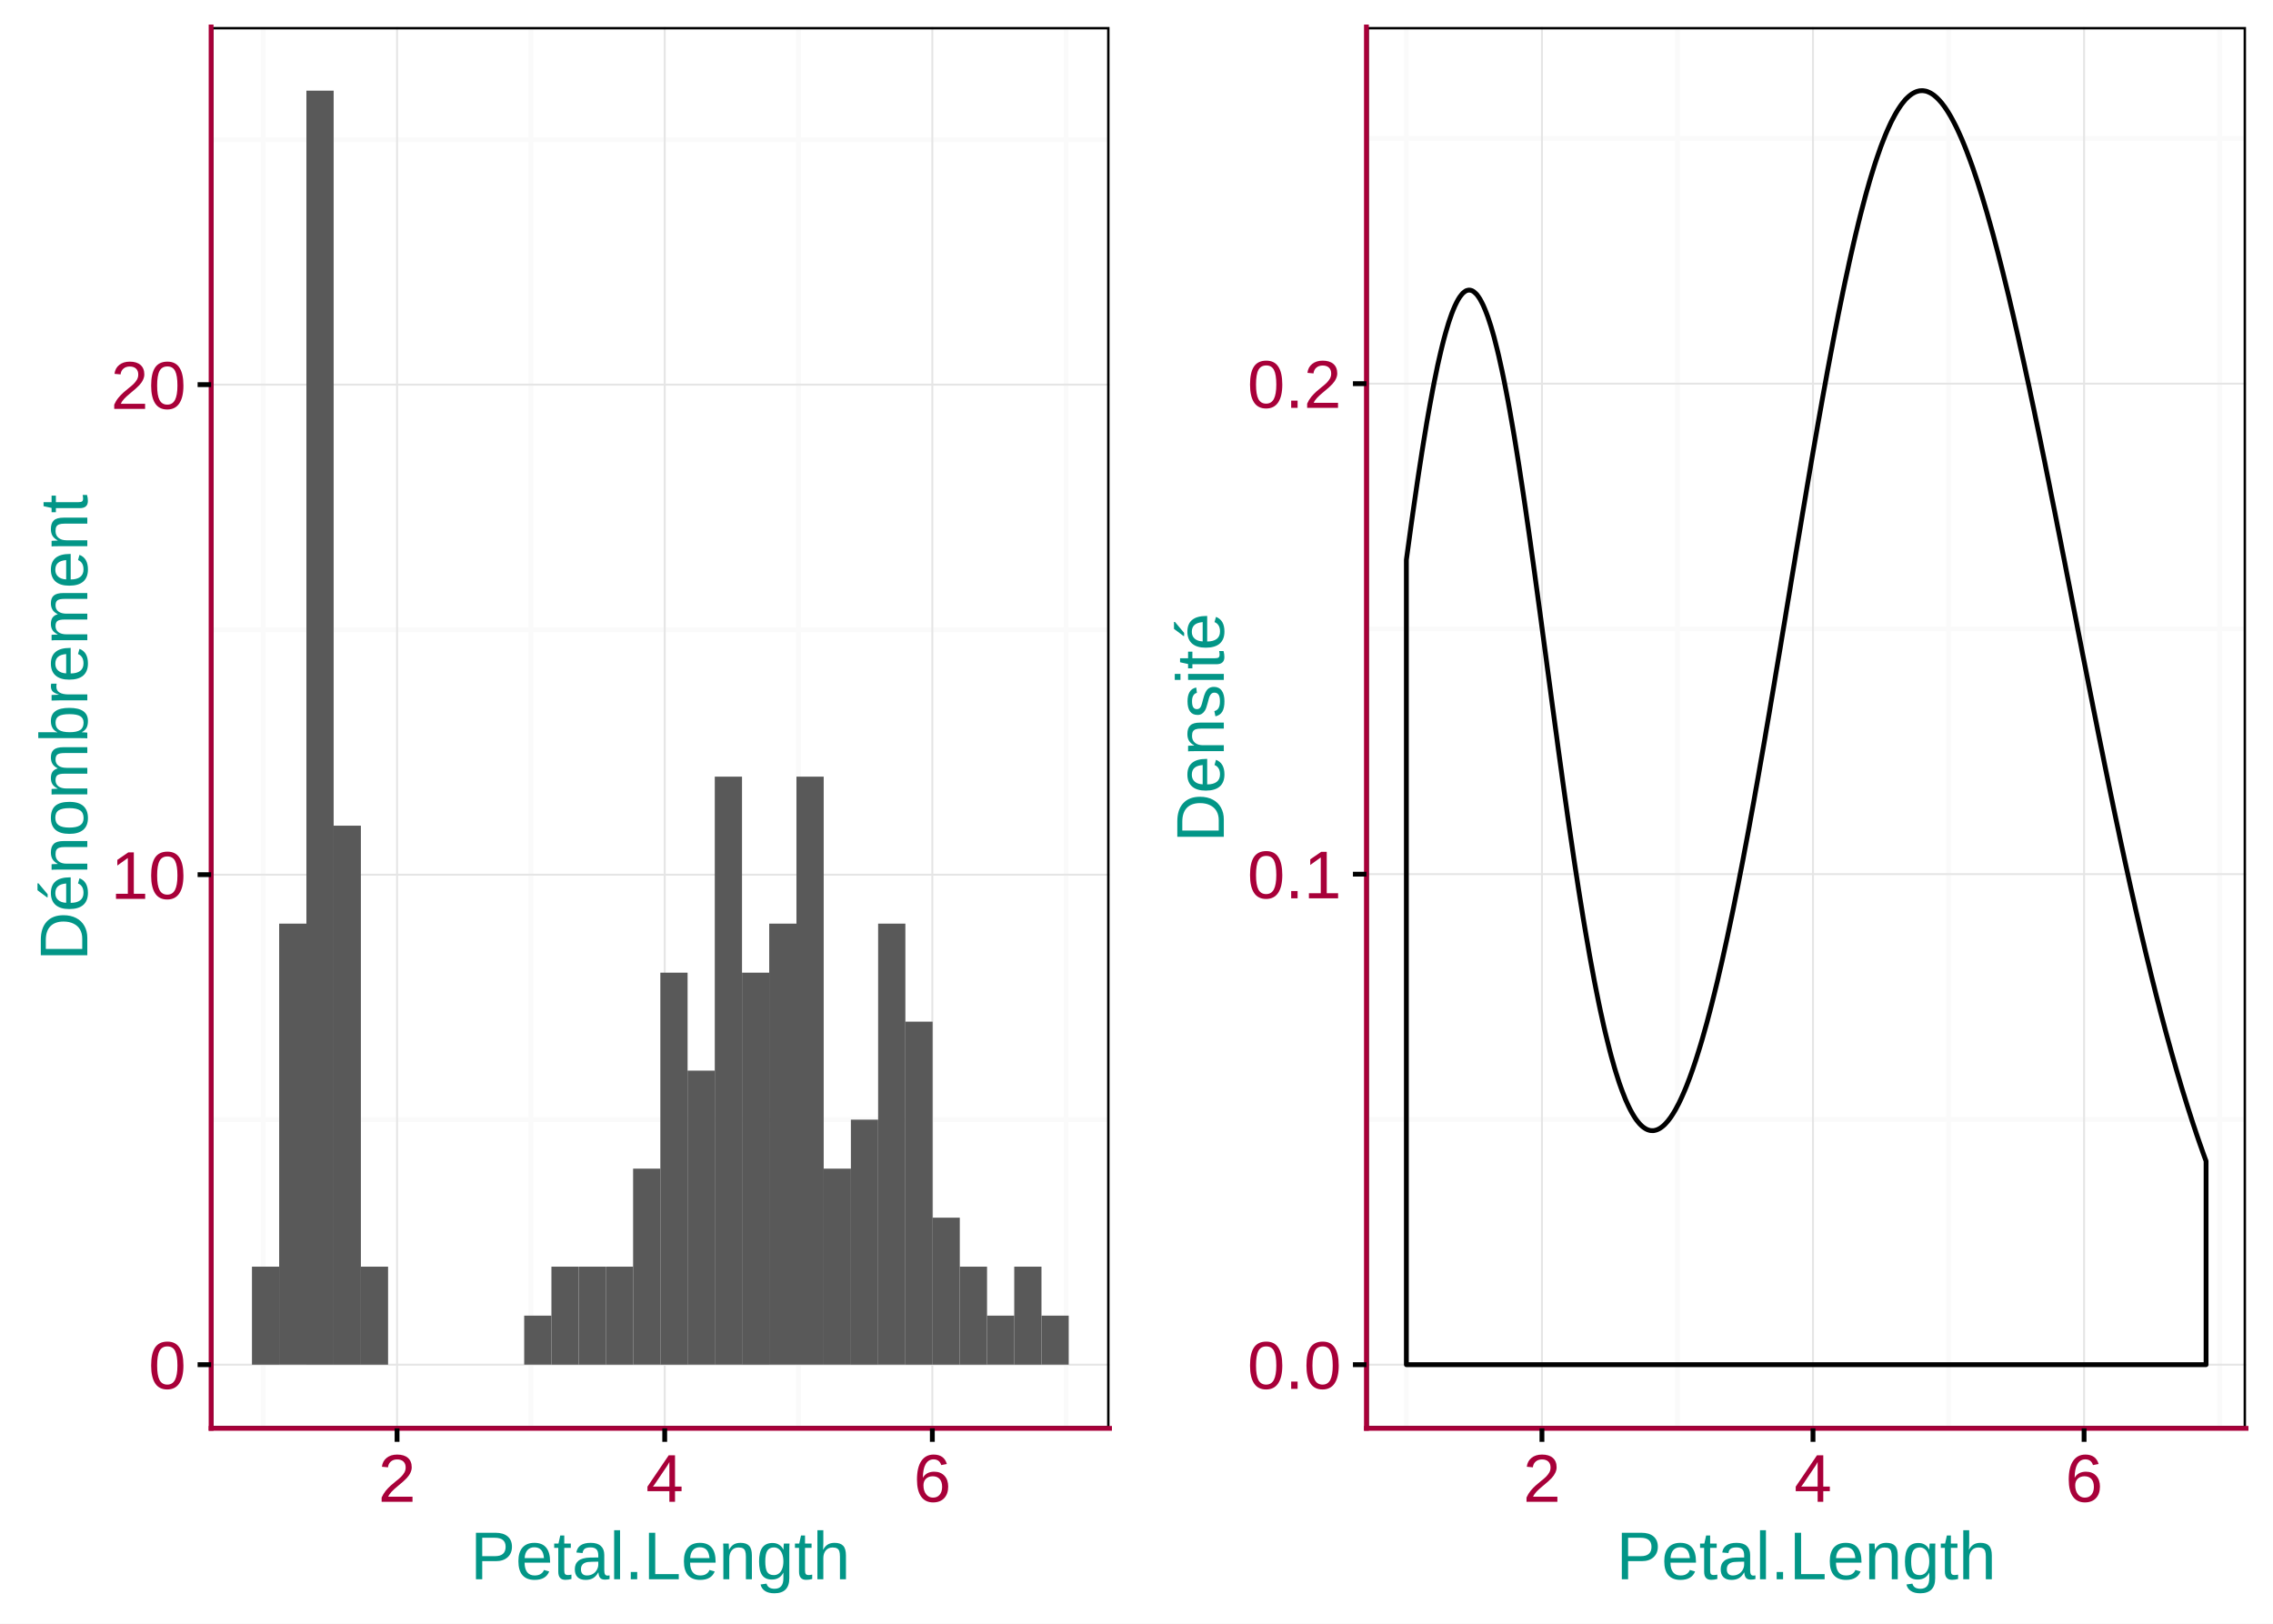
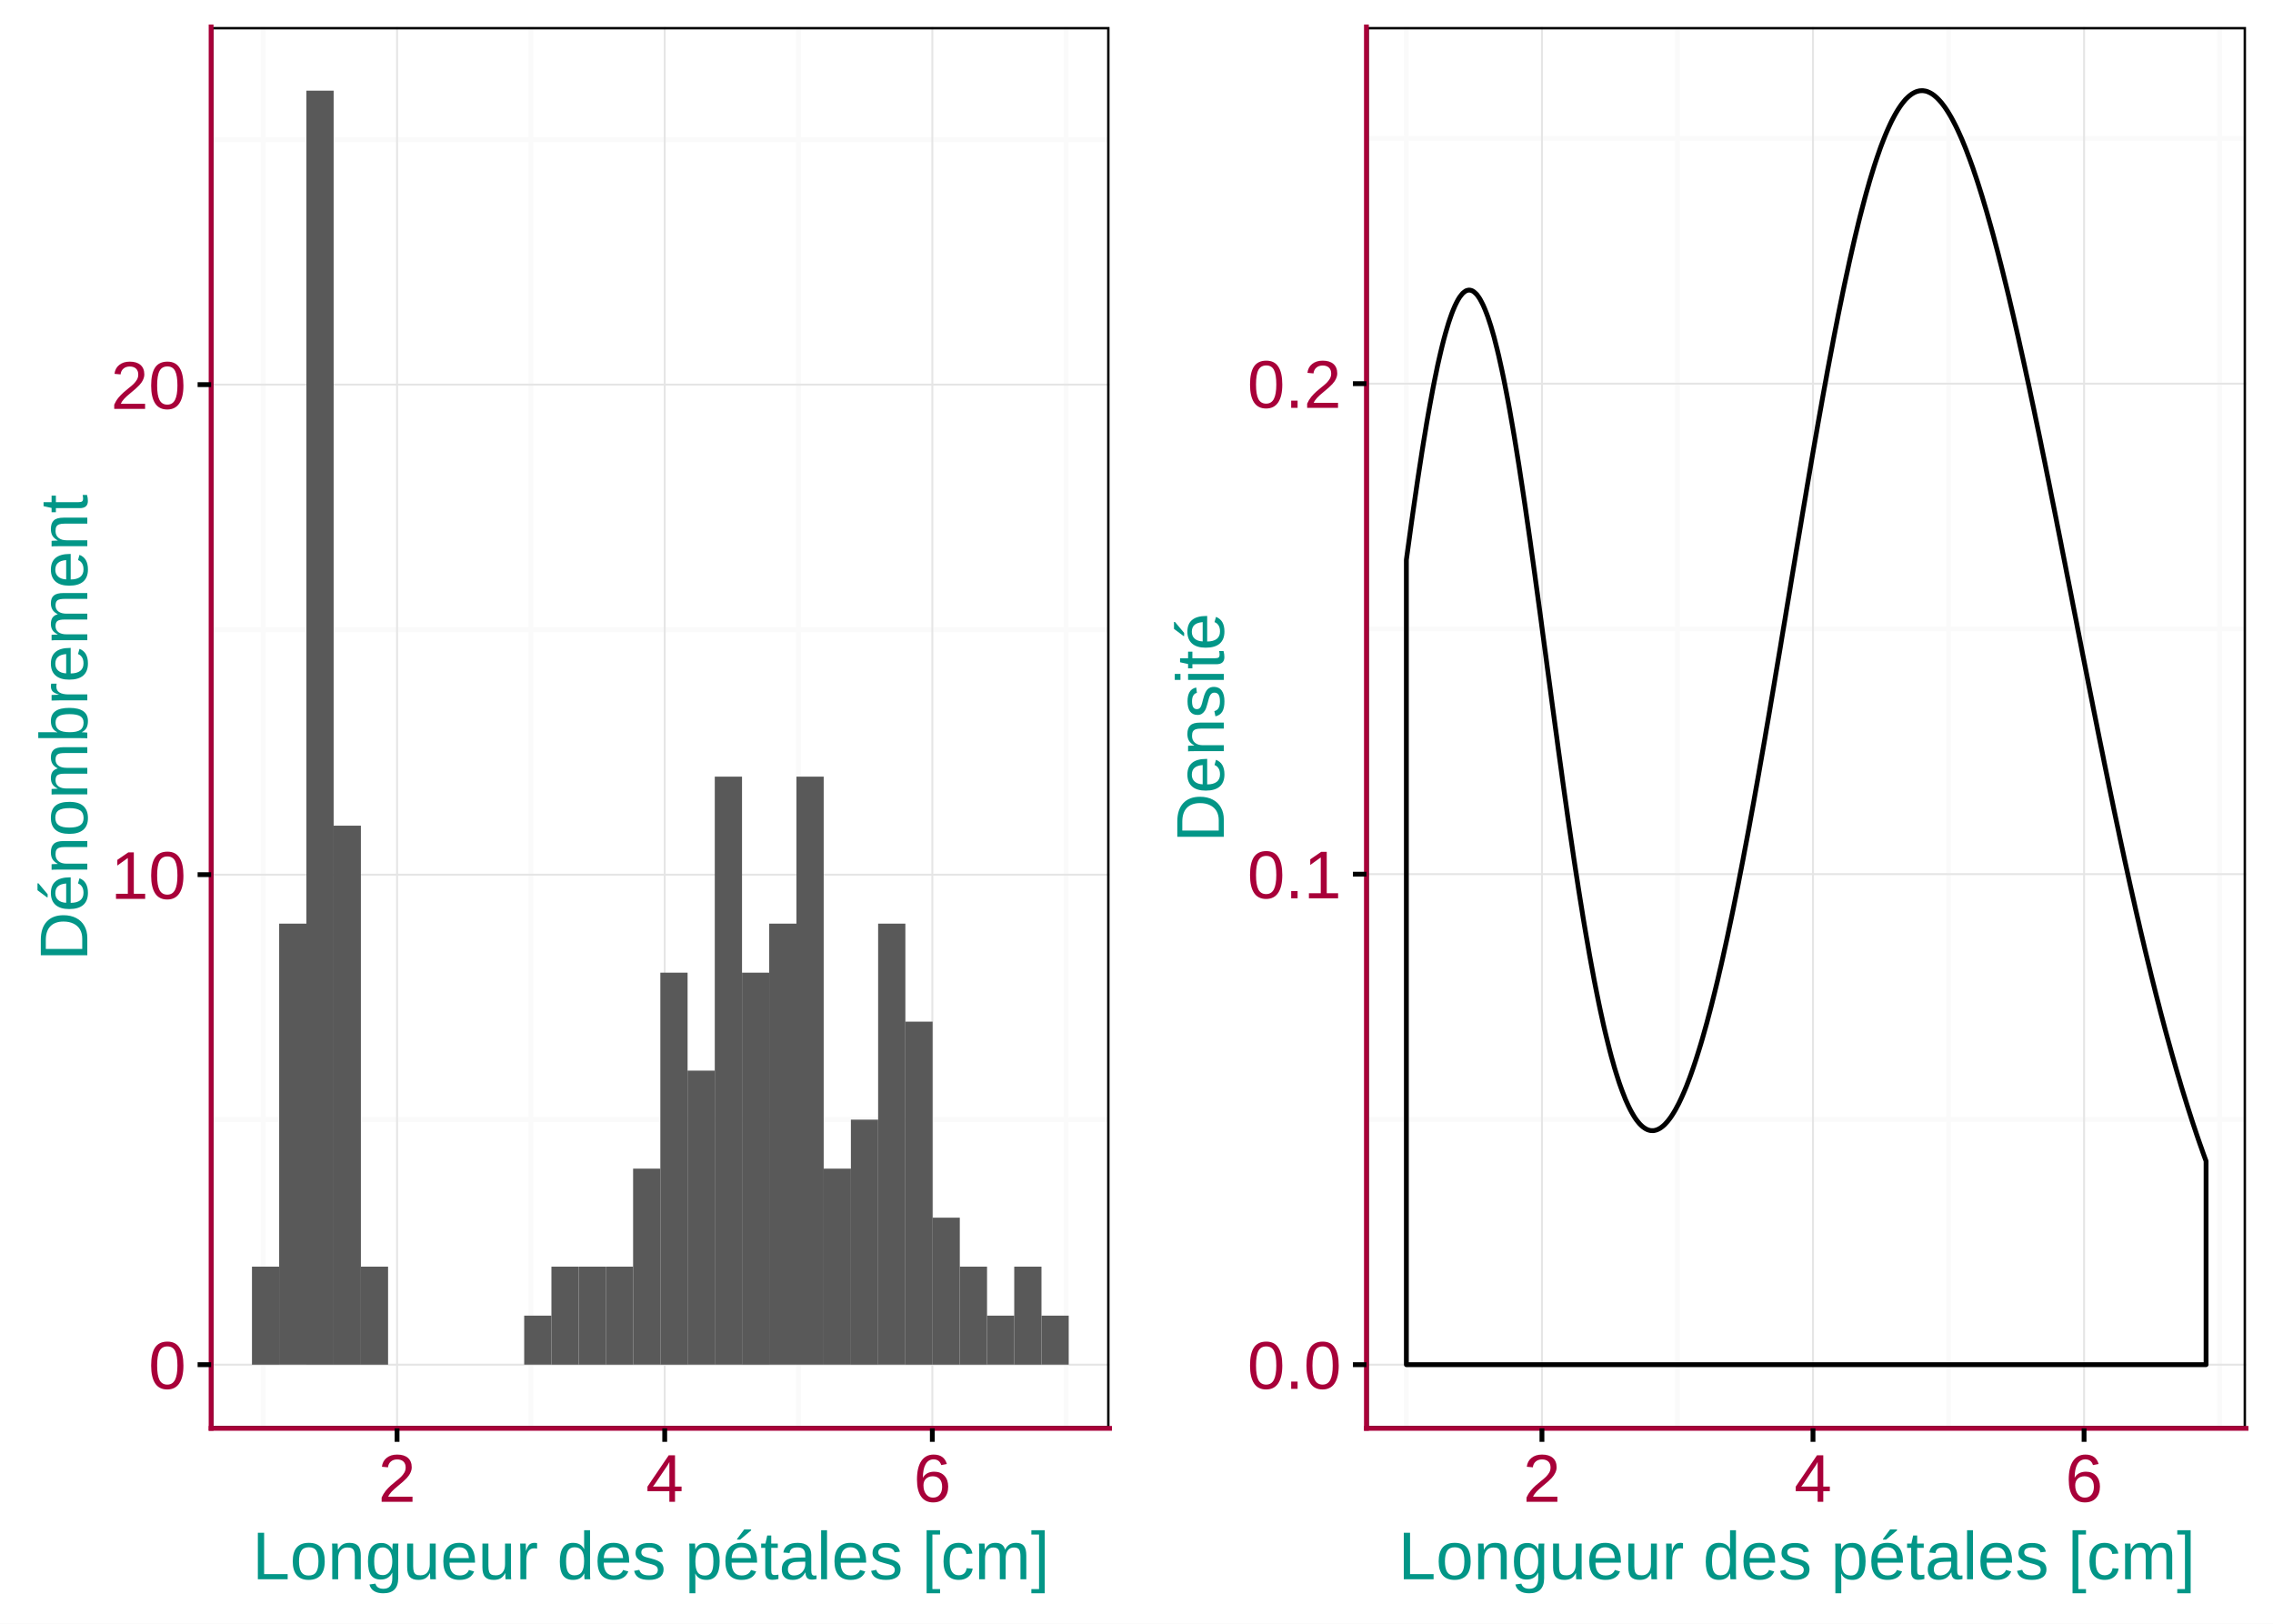
<svg xmlns="http://www.w3.org/2000/svg" viewBox="0 0 504.00 360.00">
  <defs>
    <style type="text/css">
    line, polyline, path, rect, circle {
      fill: none;
      stroke: #000000;
      stroke-linecap: round;
      stroke-linejoin: round;
      stroke-miterlimit: 10.00;
    }
  </style>
  </defs>
  <rect width="100%" height="100%" style="stroke: none; fill: #FFFFFF;" />
  <defs>
    <clipPath id="cpMHwyNTJ8MzYwfDA=">
      <rect x="0.00" y="0.00" width="252.00" height="360.00" />
    </clipPath>
  </defs>
  <rect x="0.00" y="0.00" width="252.00" height="360.00" style="stroke-width: 0.00; stroke: none;" clip-path="url(#cpMHwyNTJ8MzYwfDA=)" />
  <defs>
    <clipPath id="cpMHw1MDR8MzYwfDA=">
      <rect x="0.00" y="0.00" width="504.00" height="360.00" />
    </clipPath>
  </defs>
  <defs>
    <clipPath id="cpNDYuODEwOXwyNDYuMDIyfDMxNi42Nzl8NS45Nzc1OA==">
      <rect x="46.81" y="5.98" width="199.21" height="310.70" />
    </clipPath>
  </defs>
  <rect x="46.81" y="5.98" width="199.21" height="310.70" style="stroke-width: 0.00; stroke: none; fill: #FFFFFF;" clip-path="url(#cpNDYuODEwOXwyNDYuMDIyfDMxNi42Nzl8NS45Nzc1OA==)" />
  <polyline points="46.81,248.24 246.02,248.24 " style="stroke-width: 1.07; stroke: #FAFAFA; stroke-linecap: butt;" clip-path="url(#cpNDYuODEwOXwyNDYuMDIyfDMxNi42Nzl8NS45Nzc1OA==)" />
  <polyline points="46.81,139.60 246.02,139.60 " style="stroke-width: 1.07; stroke: #FAFAFA; stroke-linecap: butt;" clip-path="url(#cpNDYuODEwOXwyNDYuMDIyfDMxNi42Nzl8NS45Nzc1OA==)" />
  <polyline points="46.81,30.96 246.02,30.96 " style="stroke-width: 1.07; stroke: #FAFAFA; stroke-linecap: butt;" clip-path="url(#cpNDYuODEwOXwyNDYuMDIyfDMxNi42Nzl8NS45Nzc1OA==)" />
  <polyline points="58.37,316.68 58.37,5.98 " style="stroke-width: 1.07; stroke: #FAFAFA; stroke-linecap: butt;" clip-path="url(#cpNDYuODEwOXwyNDYuMDIyfDMxNi42Nzl8NS45Nzc1OA==)" />
  <polyline points="117.72,316.68 117.72,5.98 " style="stroke-width: 1.07; stroke: #FAFAFA; stroke-linecap: butt;" clip-path="url(#cpNDYuODEwOXwyNDYuMDIyfDMxNi42Nzl8NS45Nzc1OA==)" />
  <polyline points="177.06,316.68 177.06,5.98 " style="stroke-width: 1.07; stroke: #FAFAFA; stroke-linecap: butt;" clip-path="url(#cpNDYuODEwOXwyNDYuMDIyfDMxNi42Nzl8NS45Nzc1OA==)" />
  <polyline points="236.40,316.68 236.40,5.98 " style="stroke-width: 1.07; stroke: #FAFAFA; stroke-linecap: butt;" clip-path="url(#cpNDYuODEwOXwyNDYuMDIyfDMxNi42Nzl8NS45Nzc1OA==)" />
  <polyline points="46.81,302.56 246.02,302.56 " style="stroke-width: 0.43; stroke: #E5E5E5; stroke-linecap: butt;" clip-path="url(#cpNDYuODEwOXwyNDYuMDIyfDMxNi42Nzl8NS45Nzc1OA==)" />
  <polyline points="46.81,193.92 246.02,193.92 " style="stroke-width: 0.43; stroke: #E5E5E5; stroke-linecap: butt;" clip-path="url(#cpNDYuODEwOXwyNDYuMDIyfDMxNi42Nzl8NS45Nzc1OA==)" />
  <polyline points="46.81,85.28 246.02,85.28 " style="stroke-width: 0.43; stroke: #E5E5E5; stroke-linecap: butt;" clip-path="url(#cpNDYuODEwOXwyNDYuMDIyfDMxNi42Nzl8NS45Nzc1OA==)" />
  <polyline points="88.04,316.68 88.04,5.98 " style="stroke-width: 0.43; stroke: #E5E5E5; stroke-linecap: butt;" clip-path="url(#cpNDYuODEwOXwyNDYuMDIyfDMxNi42Nzl8NS45Nzc1OA==)" />
  <polyline points="147.39,316.68 147.39,5.98 " style="stroke-width: 0.43; stroke: #E5E5E5; stroke-linecap: butt;" clip-path="url(#cpNDYuODEwOXwyNDYuMDIyfDMxNi42Nzl8NS45Nzc1OA==)" />
  <polyline points="206.73,316.68 206.73,5.98 " style="stroke-width: 0.43; stroke: #E5E5E5; stroke-linecap: butt;" clip-path="url(#cpNDYuODEwOXwyNDYuMDIyfDMxNi42Nzl8NS45Nzc1OA==)" />
  <rect x="55.87" y="280.83" width="6.04" height="21.73" style="stroke-width: 1.07; stroke: none; stroke-linecap: butt; fill: #595959;" clip-path="url(#cpNDYuODEwOXwyNDYuMDIyfDMxNi42Nzl8NS45Nzc1OA==)" />
  <rect x="61.90" y="204.78" width="6.04" height="97.77" style="stroke-width: 1.07; stroke: none; stroke-linecap: butt; fill: #595959;" clip-path="url(#cpNDYuODEwOXwyNDYuMDIyfDMxNi42Nzl8NS45Nzc1OA==)" />
  <rect x="67.94" y="20.10" width="6.04" height="282.46" style="stroke-width: 1.07; stroke: none; stroke-linecap: butt; fill: #595959;" clip-path="url(#cpNDYuODEwOXwyNDYuMDIyfDMxNi42Nzl8NS45Nzc1OA==)" />
  <rect x="73.98" y="183.06" width="6.04" height="119.50" style="stroke-width: 1.07; stroke: none; stroke-linecap: butt; fill: #595959;" clip-path="url(#cpNDYuODEwOXwyNDYuMDIyfDMxNi42Nzl8NS45Nzc1OA==)" />
  <rect x="80.01" y="280.83" width="6.04" height="21.73" style="stroke-width: 1.07; stroke: none; stroke-linecap: butt; fill: #595959;" clip-path="url(#cpNDYuODEwOXwyNDYuMDIyfDMxNi42Nzl8NS45Nzc1OA==)" />
  <rect x="86.05" y="302.56" width="6.04" height="0.00" style="stroke-width: 1.07; stroke: none; stroke-linecap: butt; fill: #595959;" clip-path="url(#cpNDYuODEwOXwyNDYuMDIyfDMxNi42Nzl8NS45Nzc1OA==)" />
  <rect x="92.09" y="302.56" width="6.04" height="0.00" style="stroke-width: 1.07; stroke: none; stroke-linecap: butt; fill: #595959;" clip-path="url(#cpNDYuODEwOXwyNDYuMDIyfDMxNi42Nzl8NS45Nzc1OA==)" />
  <rect x="98.12" y="302.56" width="6.04" height="0.00" style="stroke-width: 1.07; stroke: none; stroke-linecap: butt; fill: #595959;" clip-path="url(#cpNDYuODEwOXwyNDYuMDIyfDMxNi42Nzl8NS45Nzc1OA==)" />
  <rect x="104.16" y="302.56" width="6.04" height="0.00" style="stroke-width: 1.07; stroke: none; stroke-linecap: butt; fill: #595959;" clip-path="url(#cpNDYuODEwOXwyNDYuMDIyfDMxNi42Nzl8NS45Nzc1OA==)" />
  <rect x="110.20" y="302.56" width="6.04" height="0.00" style="stroke-width: 1.07; stroke: none; stroke-linecap: butt; fill: #595959;" clip-path="url(#cpNDYuODEwOXwyNDYuMDIyfDMxNi42Nzl8NS45Nzc1OA==)" />
  <rect x="116.23" y="291.69" width="6.04" height="10.86" style="stroke-width: 1.07; stroke: none; stroke-linecap: butt; fill: #595959;" clip-path="url(#cpNDYuODEwOXwyNDYuMDIyfDMxNi42Nzl8NS45Nzc1OA==)" />
  <rect x="122.27" y="280.83" width="6.04" height="21.73" style="stroke-width: 1.07; stroke: none; stroke-linecap: butt; fill: #595959;" clip-path="url(#cpNDYuODEwOXwyNDYuMDIyfDMxNi42Nzl8NS45Nzc1OA==)" />
  <rect x="128.31" y="280.83" width="6.04" height="21.73" style="stroke-width: 1.07; stroke: none; stroke-linecap: butt; fill: #595959;" clip-path="url(#cpNDYuODEwOXwyNDYuMDIyfDMxNi42Nzl8NS45Nzc1OA==)" />
  <rect x="134.34" y="280.83" width="6.04" height="21.73" style="stroke-width: 1.07; stroke: none; stroke-linecap: butt; fill: #595959;" clip-path="url(#cpNDYuODEwOXwyNDYuMDIyfDMxNi42Nzl8NS45Nzc1OA==)" />
  <rect x="140.38" y="259.10" width="6.04" height="43.45" style="stroke-width: 1.07; stroke: none; stroke-linecap: butt; fill: #595959;" clip-path="url(#cpNDYuODEwOXwyNDYuMDIyfDMxNi42Nzl8NS45Nzc1OA==)" />
  <rect x="146.42" y="215.65" width="6.04" height="86.91" style="stroke-width: 1.07; stroke: none; stroke-linecap: butt; fill: #595959;" clip-path="url(#cpNDYuODEwOXwyNDYuMDIyfDMxNi42Nzl8NS45Nzc1OA==)" />
  <rect x="152.45" y="237.37" width="6.04" height="65.18" style="stroke-width: 1.07; stroke: none; stroke-linecap: butt; fill: #595959;" clip-path="url(#cpNDYuODEwOXwyNDYuMDIyfDMxNi42Nzl8NS45Nzc1OA==)" />
  <rect x="158.49" y="172.19" width="6.04" height="130.36" style="stroke-width: 1.07; stroke: none; stroke-linecap: butt; fill: #595959;" clip-path="url(#cpNDYuODEwOXwyNDYuMDIyfDMxNi42Nzl8NS45Nzc1OA==)" />
  <rect x="164.53" y="215.65" width="6.04" height="86.91" style="stroke-width: 1.07; stroke: none; stroke-linecap: butt; fill: #595959;" clip-path="url(#cpNDYuODEwOXwyNDYuMDIyfDMxNi42Nzl8NS45Nzc1OA==)" />
  <rect x="170.56" y="204.78" width="6.04" height="97.77" style="stroke-width: 1.07; stroke: none; stroke-linecap: butt; fill: #595959;" clip-path="url(#cpNDYuODEwOXwyNDYuMDIyfDMxNi42Nzl8NS45Nzc1OA==)" />
  <rect x="176.60" y="172.19" width="6.04" height="130.36" style="stroke-width: 1.07; stroke: none; stroke-linecap: butt; fill: #595959;" clip-path="url(#cpNDYuODEwOXwyNDYuMDIyfDMxNi42Nzl8NS45Nzc1OA==)" />
  <rect x="182.64" y="259.10" width="6.04" height="43.45" style="stroke-width: 1.07; stroke: none; stroke-linecap: butt; fill: #595959;" clip-path="url(#cpNDYuODEwOXwyNDYuMDIyfDMxNi42Nzl8NS45Nzc1OA==)" />
  <rect x="188.67" y="248.24" width="6.04" height="54.32" style="stroke-width: 1.07; stroke: none; stroke-linecap: butt; fill: #595959;" clip-path="url(#cpNDYuODEwOXwyNDYuMDIyfDMxNi42Nzl8NS45Nzc1OA==)" />
  <rect x="194.71" y="204.78" width="6.04" height="97.77" style="stroke-width: 1.07; stroke: none; stroke-linecap: butt; fill: #595959;" clip-path="url(#cpNDYuODEwOXwyNDYuMDIyfDMxNi42Nzl8NS45Nzc1OA==)" />
  <rect x="200.75" y="226.51" width="6.04" height="76.05" style="stroke-width: 1.07; stroke: none; stroke-linecap: butt; fill: #595959;" clip-path="url(#cpNDYuODEwOXwyNDYuMDIyfDMxNi42Nzl8NS45Nzc1OA==)" />
  <rect x="206.78" y="269.97" width="6.04" height="32.59" style="stroke-width: 1.07; stroke: none; stroke-linecap: butt; fill: #595959;" clip-path="url(#cpNDYuODEwOXwyNDYuMDIyfDMxNi42Nzl8NS45Nzc1OA==)" />
  <rect x="212.82" y="280.83" width="6.04" height="21.73" style="stroke-width: 1.07; stroke: none; stroke-linecap: butt; fill: #595959;" clip-path="url(#cpNDYuODEwOXwyNDYuMDIyfDMxNi42Nzl8NS45Nzc1OA==)" />
  <rect x="218.86" y="291.69" width="6.04" height="10.86" style="stroke-width: 1.07; stroke: none; stroke-linecap: butt; fill: #595959;" clip-path="url(#cpNDYuODEwOXwyNDYuMDIyfDMxNi42Nzl8NS45Nzc1OA==)" />
  <rect x="224.89" y="280.83" width="6.04" height="21.73" style="stroke-width: 1.07; stroke: none; stroke-linecap: butt; fill: #595959;" clip-path="url(#cpNDYuODEwOXwyNDYuMDIyfDMxNi42Nzl8NS45Nzc1OA==)" />
  <rect x="230.93" y="291.69" width="6.04" height="10.86" style="stroke-width: 1.07; stroke: none; stroke-linecap: butt; fill: #595959;" clip-path="url(#cpNDYuODEwOXwyNDYuMDIyfDMxNi42Nzl8NS45Nzc1OA==)" />
  <rect x="46.81" y="5.98" width="199.21" height="310.70" style="stroke-width: 1.07;" clip-path="url(#cpNDYuODEwOXwyNDYuMDIyfDMxNi42Nzl8NS45Nzc1OA==)" />
  <defs>
    <clipPath id="cpMHw1MDR8MzYwfDA=">
      <rect x="0.00" y="0.00" width="504.00" height="360.00" />
    </clipPath>
  </defs>
  <polyline points="46.81,316.68 46.81,5.98 " style="stroke-width: 1.07; stroke: #A80039; stroke-linecap: square;" clip-path="url(#cpMHw1MDR8MzYwfDA=)" />
  <g clip-path="url(#cpMHw1MDR8MzYwfDA=)">
    <text x="32.92" y="307.92" style="font-size: 15.00px; fill: #A80039; font-family: Arial;" textLength="8.34px" lengthAdjust="spacingAndGlyphs">0</text>
  </g>
  <g clip-path="url(#cpMHw1MDR8MzYwfDA=)">
    <text x="24.58" y="199.29" style="font-size: 15.00px; fill: #A80039; font-family: Arial;" textLength="16.68px" lengthAdjust="spacingAndGlyphs">10</text>
  </g>
  <g clip-path="url(#cpMHw1MDR8MzYwfDA=)">
    <text x="24.58" y="90.65" style="font-size: 15.00px; fill: #A80039; font-family: Arial;" textLength="16.68px" lengthAdjust="spacingAndGlyphs">20</text>
  </g>
  <polyline points="43.82,302.56 46.81,302.56 " style="stroke-width: 1.07; stroke-linecap: butt;" clip-path="url(#cpMHw1MDR8MzYwfDA=)" />
  <polyline points="43.82,193.92 46.81,193.92 " style="stroke-width: 1.07; stroke-linecap: butt;" clip-path="url(#cpMHw1MDR8MzYwfDA=)" />
  <polyline points="43.82,85.28 46.81,85.28 " style="stroke-width: 1.07; stroke-linecap: butt;" clip-path="url(#cpMHw1MDR8MzYwfDA=)" />
  <polyline points="46.81,316.68 246.02,316.68 " style="stroke-width: 1.07; stroke: #A80039; stroke-linecap: square;" clip-path="url(#cpMHw1MDR8MzYwfDA=)" />
  <polyline points="88.04,319.67 88.04,316.68 " style="stroke-width: 1.07; stroke-linecap: butt;" clip-path="url(#cpMHw1MDR8MzYwfDA=)" />
  <polyline points="147.39,319.67 147.39,316.68 " style="stroke-width: 1.07; stroke-linecap: butt;" clip-path="url(#cpMHw1MDR8MzYwfDA=)" />
  <polyline points="206.73,319.67 206.73,316.68 " style="stroke-width: 1.07; stroke-linecap: butt;" clip-path="url(#cpMHw1MDR8MzYwfDA=)" />
  <g clip-path="url(#cpMHw1MDR8MzYwfDA=)">
    <text x="83.87" y="332.96" style="font-size: 15.00px; fill: #A80039; font-family: Arial;" textLength="8.34px" lengthAdjust="spacingAndGlyphs">2</text>
  </g>
  <g clip-path="url(#cpMHw1MDR8MzYwfDA=)">
    <text x="143.22" y="332.96" style="font-size: 15.00px; fill: #A80039; font-family: Arial;" textLength="8.34px" lengthAdjust="spacingAndGlyphs">4</text>
  </g>
  <g clip-path="url(#cpMHw1MDR8MzYwfDA=)">
    <text x="202.56" y="332.96" style="font-size: 15.00px; fill: #A80039; font-family: Arial;" textLength="8.34px" lengthAdjust="spacingAndGlyphs">6</text>
  </g>
  <g clip-path="url(#cpMHw1MDR8MzYwfDA=)">
-     <text x="104.30" y="350.14" style="font-size: 15.00px; fill: #029687; font-family: Arial;" textLength="84.24px" lengthAdjust="spacingAndGlyphs">Petal.Length</text>
+     <text x="55.94" y="350.14" style="font-size: 15.00px; fill: #029687; font-family: Arial;" textLength="180.94px" lengthAdjust="spacingAndGlyphs">Longueur des pétales  [cm]</text>
  </g>
  <g clip-path="url(#cpMHw1MDR8MzYwfDA=)">
    <text transform="translate(19.36,213.02) rotate(-90)" style="font-size: 15.00px; fill: #029687; font-family: Arial;" textLength="103.38px" lengthAdjust="spacingAndGlyphs">Dénombrement</text>
  </g>
  <defs>
    <clipPath id="cpMjUyfDUwNHwzNjB8MA==">
      <rect x="252.00" y="0.00" width="252.00" height="360.00" />
    </clipPath>
  </defs>
  <rect x="252.00" y="0.00" width="252.00" height="360.00" style="stroke-width: 0.00; stroke: none;" clip-path="url(#cpMjUyfDUwNHwzNjB8MA==)" />
  <defs>
    <clipPath id="cpMHw1MDR8MzYwfDA=">
      <rect x="0.00" y="0.00" width="504.00" height="360.00" />
    </clipPath>
  </defs>
  <defs>
    <clipPath id="cpMzAyLjk3OHw0OTguMDIyfDMxNi42Nzl8NS45Nzc1OA==">
      <rect x="302.98" y="5.98" width="195.04" height="310.70" />
    </clipPath>
  </defs>
  <rect x="302.98" y="5.98" width="195.04" height="310.70" style="stroke-width: 0.00; stroke: none; fill: #FFFFFF;" clip-path="url(#cpMzAyLjk3OHw0OTguMDIyfDMxNi42Nzl8NS45Nzc1OA==)" />
  <polyline points="302.98,248.18 498.02,248.18 " style="stroke-width: 1.07; stroke: #FAFAFA; stroke-linecap: butt;" clip-path="url(#cpMzAyLjk3OHw0OTguMDIyfDMxNi42Nzl8NS45Nzc1OA==)" />
  <polyline points="302.98,139.43 498.02,139.43 " style="stroke-width: 1.07; stroke: #FAFAFA; stroke-linecap: butt;" clip-path="url(#cpMzAyLjk3OHw0OTguMDIyfDMxNi42Nzl8NS45Nzc1OA==)" />
  <polyline points="302.98,30.68 498.02,30.68 " style="stroke-width: 1.07; stroke: #FAFAFA; stroke-linecap: butt;" clip-path="url(#cpMzAyLjk3OHw0OTguMDIyfDMxNi42Nzl8NS45Nzc1OA==)" />
  <polyline points="311.84,316.68 311.84,5.98 " style="stroke-width: 1.07; stroke: #FAFAFA; stroke-linecap: butt;" clip-path="url(#cpMzAyLjk3OHw0OTguMDIyfDMxNi42Nzl8NS45Nzc1OA==)" />
  <polyline points="371.95,316.68 371.95,5.98 " style="stroke-width: 1.07; stroke: #FAFAFA; stroke-linecap: butt;" clip-path="url(#cpMzAyLjk3OHw0OTguMDIyfDMxNi42Nzl8NS45Nzc1OA==)" />
  <polyline points="432.06,316.68 432.06,5.98 " style="stroke-width: 1.07; stroke: #FAFAFA; stroke-linecap: butt;" clip-path="url(#cpMzAyLjk3OHw0OTguMDIyfDMxNi42Nzl8NS45Nzc1OA==)" />
  <polyline points="492.16,316.68 492.16,5.98 " style="stroke-width: 1.07; stroke: #FAFAFA; stroke-linecap: butt;" clip-path="url(#cpMzAyLjk3OHw0OTguMDIyfDMxNi42Nzl8NS45Nzc1OA==)" />
  <polyline points="302.98,302.56 498.02,302.56 " style="stroke-width: 0.43; stroke: #E5E5E5; stroke-linecap: butt;" clip-path="url(#cpMzAyLjk3OHw0OTguMDIyfDMxNi42Nzl8NS45Nzc1OA==)" />
  <polyline points="302.98,193.81 498.02,193.81 " style="stroke-width: 0.43; stroke: #E5E5E5; stroke-linecap: butt;" clip-path="url(#cpMzAyLjk3OHw0OTguMDIyfDMxNi42Nzl8NS45Nzc1OA==)" />
  <polyline points="302.98,85.06 498.02,85.06 " style="stroke-width: 0.43; stroke: #E5E5E5; stroke-linecap: butt;" clip-path="url(#cpMzAyLjk3OHw0OTguMDIyfDMxNi42Nzl8NS45Nzc1OA==)" />
  <polyline points="341.90,316.68 341.90,5.98 " style="stroke-width: 0.43; stroke: #E5E5E5; stroke-linecap: butt;" clip-path="url(#cpMzAyLjk3OHw0OTguMDIyfDMxNi42Nzl8NS45Nzc1OA==)" />
  <polyline points="402.00,316.68 402.00,5.98 " style="stroke-width: 0.43; stroke: #E5E5E5; stroke-linecap: butt;" clip-path="url(#cpMzAyLjk3OHw0OTguMDIyfDMxNi42Nzl8NS45Nzc1OA==)" />
  <polyline points="462.11,316.68 462.11,5.98 " style="stroke-width: 0.43; stroke: #E5E5E5; stroke-linecap: butt;" clip-path="url(#cpMzAyLjk3OHw0OTguMDIyfDMxNi42Nzl8NS45Nzc1OA==)" />
  <polyline points="311.84,124.11 312.19,121.56 312.54,119.02 312.88,116.53 313.23,114.05 313.58,111.63 313.93,109.24 314.27,106.89 314.62,104.58 314.97,102.32 315.31,100.11 315.66,97.93 316.01,95.83 316.35,93.75 316.70,91.76 317.05,89.81 317.40,87.92 317.74,86.09 318.09,84.32 318.44,82.63 318.78,80.97 319.13,79.43 319.48,77.92 319.82,76.51 320.17,75.15 320.52,73.87 320.87,72.68 321.21,71.54 321.56,70.51 321.91,69.51 322.25,68.65 322.60,67.83 322.95,67.11 323.29,66.47 323.64,65.90 323.99,65.44 324.34,65.02 324.68,64.74 325.03,64.49 325.38,64.37 325.72,64.31 326.07,64.35 326.42,64.46 326.76,64.66 327.11,64.96 327.46,65.30 327.81,65.78 328.15,66.29 328.50,66.94 328.85,67.63 329.19,68.41 329.54,69.28 329.89,70.21 330.23,71.24 330.58,72.31 330.93,73.51 331.28,74.73 331.62,76.07 331.97,77.45 332.32,78.91 332.66,80.44 333.01,82.02 333.36,83.69 333.70,85.39 334.05,87.19 334.40,89.02 334.75,90.93 335.09,92.88 335.44,94.88 335.79,96.94 336.13,99.03 336.48,101.20 336.83,103.38 337.17,105.63 337.52,107.90 337.87,110.22 338.22,112.57 338.56,114.95 338.91,117.36 339.26,119.79 339.60,122.27 339.95,124.75 340.30,127.27 340.64,129.79 340.99,132.34 341.34,134.90 341.69,137.47 342.03,140.05 342.38,142.63 342.73,145.23 343.07,147.82 343.42,150.41 343.77,153.01 344.11,155.59 344.46,158.17 344.81,160.75 345.16,163.31 345.50,165.87 345.85,168.40 346.20,170.92 346.54,173.42 346.89,175.91 347.24,178.37 347.58,180.80 347.93,183.22 348.28,185.60 348.63,187.97 348.97,190.29 349.32,192.59 349.67,194.85 350.01,197.08 350.36,199.28 350.71,201.43 351.05,203.56 351.40,205.64 351.75,207.69 352.10,209.68 352.44,211.65 352.79,213.56 353.14,215.43 353.48,217.27 353.83,219.04 354.18,220.79 354.52,222.47 354.87,224.13 355.22,225.71 355.56,227.27 355.91,228.77 356.26,230.21 356.61,231.62 356.95,232.97 357.30,234.29 357.65,235.52 357.99,236.74 358.34,237.88 358.69,238.98 359.03,240.04 359.38,241.03 359.73,241.99 360.08,242.88 360.42,243.75 360.77,244.53 361.12,245.29 361.46,245.98 361.81,246.63 362.16,247.23 362.50,247.78 362.85,248.29 363.20,248.73 363.55,249.15 363.89,249.49 364.24,249.81 364.59,250.06 364.93,250.28 365.28,250.45 365.63,250.57 365.97,250.65 366.32,250.67 366.67,250.67 367.02,250.60 367.36,250.50 367.71,250.35 368.06,250.16 368.40,249.93 368.75,249.65 369.10,249.34 369.44,248.97 369.79,248.58 370.14,248.13 370.49,247.66 370.83,247.14 371.18,246.58 371.53,245.99 371.87,245.34 372.22,244.69 372.57,243.96 372.91,243.23 373.26,242.44 373.61,241.63 373.96,240.78 374.30,239.89 374.65,238.98 375.00,238.01 375.34,237.04 375.69,236.01 376.04,234.96 376.38,233.88 376.73,232.76 377.08,231.62 377.43,230.44 377.77,229.24 378.12,228.00 378.47,226.75 378.81,225.45 379.16,224.13 379.51,222.78 379.85,221.41 380.20,220.01 380.55,218.58 380.90,217.13 381.24,215.64 381.59,214.15 381.94,212.61 382.28,211.06 382.63,209.49 382.98,207.89 383.32,206.27 383.67,204.62 384.02,202.96 384.37,201.27 384.71,199.57 385.06,197.83 385.41,196.09 385.75,194.32 386.10,192.54 386.45,190.74 386.79,188.91 387.14,187.08 387.49,185.22 387.84,183.35 388.18,181.46 388.53,179.56 388.88,177.64 389.22,175.71 389.57,173.77 389.92,171.80 390.26,169.84 390.61,167.85 390.96,165.86 391.31,163.86 391.65,161.84 392.00,159.82 392.35,157.79 392.69,155.75 393.04,153.70 393.39,151.64 393.73,149.58 394.08,147.51 394.43,145.44 394.78,143.37 395.12,141.28 395.47,139.20 395.82,137.12 396.16,135.03 396.51,132.94 396.86,130.85 397.20,128.76 397.55,126.67 397.90,124.59 398.24,122.50 398.59,120.42 398.94,118.34 399.29,116.27 399.63,114.20 399.98,112.14 400.33,110.09 400.67,108.04 401.02,106.00 401.37,103.97 401.71,101.95 402.06,99.94 402.41,97.95 402.76,95.96 403.10,93.98 403.45,92.02 403.80,90.07 404.14,88.14 404.49,86.22 404.84,84.32 405.18,82.43 405.53,80.57 405.88,78.72 406.23,76.89 406.57,75.08 406.92,73.28 407.27,71.52 407.61,69.76 407.96,68.04 408.31,66.33 408.65,64.65 409.00,62.99 409.35,61.36 409.70,59.76 410.04,58.17 410.39,56.62 410.74,55.08 411.08,53.59 411.43,52.11 411.78,50.67 412.12,49.25 412.47,47.86 412.82,46.51 413.17,45.18 413.51,43.89 413.86,42.61 414.21,41.39 414.55,40.18 414.90,39.02 415.25,37.88 415.59,36.78 415.94,35.71 416.29,34.67 416.64,33.67 416.98,32.69 417.33,31.77 417.68,30.87 418.02,30.01 418.37,29.18 418.72,28.39 419.06,27.64 419.41,26.90 419.76,26.23 420.11,25.57 420.45,24.97 420.80,24.39 421.15,23.85 421.49,23.35 421.84,22.88 422.19,22.45 422.53,22.04 422.88,21.70 423.23,21.37 423.58,21.09 423.92,20.84 424.27,20.63 424.62,20.45 424.96,20.31 425.31,20.21 425.66,20.13 426.00,20.11 426.35,20.10 426.70,20.15 427.05,20.21 427.39,20.32 427.74,20.47 428.09,20.64 428.43,20.85 428.78,21.09 429.13,21.38 429.47,21.68 429.82,22.03 430.17,22.41 430.52,22.81 430.86,23.26 431.21,23.72 431.56,24.24 431.90,24.76 432.25,25.34 432.60,25.93 432.94,26.56 433.29,27.22 433.64,27.90 433.99,28.62 434.33,29.36 434.68,30.14 435.03,30.93 435.37,31.76 435.72,32.61 436.07,33.50 436.41,34.41 436.76,35.33 437.11,36.30 437.46,37.27 437.80,38.29 438.15,39.32 438.50,40.38 438.84,41.45 439.19,42.56 439.54,43.68 439.88,44.83 440.23,46.00 440.58,47.18 440.92,48.40 441.27,49.63 441.62,50.88 441.97,52.15 442.31,53.44 442.66,54.76 443.01,56.08 443.35,57.43 443.70,58.79 444.05,60.18 444.39,61.57 444.74,62.99 445.09,64.42 445.44,65.86 445.78,67.33 446.13,68.80 446.48,70.30 446.82,71.80 447.17,73.32 447.52,74.85 447.86,76.40 448.21,77.96 448.56,79.53 448.91,81.12 449.25,82.71 449.60,84.32 449.95,85.93 450.29,87.56 450.64,89.20 450.99,90.85 451.33,92.50 451.68,94.17 452.03,95.85 452.38,97.53 452.72,99.22 453.07,100.92 453.42,102.62 453.76,104.33 454.11,106.05 454.46,107.78 454.80,109.51 455.15,111.24 455.50,112.98 455.85,114.73 456.19,116.48 456.54,118.23 456.89,119.99 457.23,121.75 457.58,123.51 457.93,125.28 458.27,127.04 458.62,128.81 458.97,130.58 459.32,132.35 459.66,134.12 460.01,135.90 460.36,137.67 460.70,139.44 461.05,141.21 461.40,142.98 461.74,144.75 462.09,146.51 462.44,148.27 462.79,150.04 463.13,151.79 463.48,153.55 463.83,155.30 464.17,157.05 464.52,158.79 464.87,160.53 465.21,162.26 465.56,163.99 465.91,165.71 466.26,167.42 466.60,169.14 466.95,170.84 467.30,172.54 467.64,174.22 467.99,175.91 468.34,177.58 468.68,179.25 469.03,180.91 469.38,182.56 469.73,184.20 470.07,185.83 470.42,187.46 470.77,189.07 471.11,190.67 471.46,192.26 471.81,193.85 472.15,195.42 472.50,196.99 472.85,198.54 473.20,200.08 473.54,201.61 473.89,203.13 474.24,204.64 474.58,206.13 474.93,207.62 475.28,209.09 475.62,210.55 475.97,212.00 476.32,213.44 476.67,214.86 477.01,216.27 477.36,217.67 477.71,219.06 478.05,220.43 478.40,221.79 478.75,223.14 479.09,224.48 479.44,225.79 479.79,227.11 480.13,228.40 480.48,229.68 480.83,230.95 481.18,232.21 481.52,233.45 481.87,234.68 482.22,235.90 482.56,237.10 482.91,238.29 483.26,239.46 483.60,240.63 483.95,241.78 484.30,242.91 484.65,244.04 484.99,245.14 485.34,246.24 485.69,247.32 486.03,248.39 486.38,249.45 486.73,250.49 487.07,251.52 487.42,252.54 487.77,253.55 488.12,254.53 488.46,255.51 488.81,256.48 489.16,257.43 489.16,302.56 488.81,302.56 488.46,302.56 488.12,302.56 487.77,302.56 487.42,302.56 487.07,302.56 486.73,302.56 486.38,302.56 486.03,302.56 485.69,302.56 485.34,302.56 484.99,302.56 484.65,302.56 484.30,302.56 483.95,302.56 483.60,302.56 483.26,302.56 482.91,302.56 482.56,302.56 482.22,302.56 481.87,302.56 481.52,302.56 481.18,302.56 480.83,302.56 480.48,302.56 480.13,302.56 479.79,302.56 479.44,302.56 479.09,302.56 478.75,302.56 478.40,302.56 478.05,302.56 477.71,302.56 477.36,302.56 477.01,302.56 476.67,302.56 476.32,302.56 475.97,302.56 475.62,302.56 475.28,302.56 474.93,302.56 474.58,302.56 474.24,302.56 473.89,302.56 473.54,302.56 473.20,302.56 472.85,302.56 472.50,302.56 472.15,302.56 471.81,302.56 471.46,302.56 471.11,302.56 470.77,302.56 470.42,302.56 470.07,302.56 469.73,302.56 469.38,302.56 469.03,302.56 468.68,302.56 468.34,302.56 467.99,302.56 467.64,302.56 467.30,302.56 466.95,302.56 466.60,302.56 466.26,302.56 465.91,302.56 465.56,302.56 465.21,302.56 464.87,302.56 464.52,302.56 464.17,302.56 463.83,302.56 463.48,302.56 463.13,302.56 462.79,302.56 462.44,302.56 462.09,302.56 461.74,302.56 461.40,302.56 461.05,302.56 460.70,302.56 460.36,302.56 460.01,302.56 459.66,302.56 459.32,302.56 458.97,302.56 458.62,302.56 458.27,302.56 457.93,302.56 457.58,302.56 457.23,302.56 456.89,302.56 456.54,302.56 456.19,302.56 455.85,302.56 455.50,302.56 455.15,302.56 454.80,302.56 454.46,302.56 454.11,302.56 453.76,302.56 453.42,302.56 453.07,302.56 452.72,302.56 452.38,302.56 452.03,302.56 451.68,302.56 451.33,302.56 450.99,302.56 450.64,302.56 450.29,302.56 449.95,302.56 449.60,302.56 449.25,302.56 448.91,302.56 448.56,302.56 448.21,302.56 447.86,302.56 447.52,302.56 447.17,302.56 446.82,302.56 446.48,302.56 446.13,302.56 445.78,302.56 445.44,302.56 445.09,302.56 444.74,302.56 444.39,302.56 444.05,302.56 443.70,302.56 443.35,302.56 443.01,302.56 442.66,302.56 442.31,302.56 441.97,302.56 441.62,302.56 441.27,302.56 440.92,302.56 440.58,302.56 440.23,302.56 439.88,302.56 439.54,302.56 439.19,302.56 438.84,302.56 438.50,302.56 438.15,302.56 437.80,302.56 437.46,302.56 437.11,302.56 436.76,302.56 436.41,302.56 436.07,302.56 435.72,302.56 435.37,302.56 435.03,302.56 434.68,302.56 434.33,302.56 433.99,302.56 433.64,302.56 433.29,302.56 432.94,302.56 432.60,302.56 432.25,302.56 431.90,302.56 431.56,302.56 431.21,302.56 430.86,302.56 430.52,302.56 430.17,302.56 429.82,302.56 429.47,302.56 429.13,302.56 428.78,302.56 428.43,302.56 428.09,302.56 427.74,302.56 427.39,302.56 427.05,302.56 426.70,302.56 426.35,302.56 426.00,302.56 425.66,302.56 425.31,302.56 424.96,302.56 424.62,302.56 424.27,302.56 423.92,302.56 423.58,302.56 423.23,302.56 422.88,302.56 422.53,302.56 422.19,302.56 421.84,302.56 421.49,302.56 421.15,302.56 420.80,302.56 420.45,302.56 420.11,302.56 419.76,302.56 419.41,302.56 419.06,302.56 418.72,302.56 418.37,302.56 418.02,302.56 417.68,302.56 417.33,302.56 416.98,302.56 416.64,302.56 416.29,302.56 415.94,302.56 415.59,302.56 415.25,302.56 414.90,302.56 414.55,302.56 414.21,302.56 413.86,302.56 413.51,302.56 413.17,302.56 412.82,302.56 412.47,302.56 412.12,302.56 411.78,302.56 411.43,302.56 411.08,302.56 410.74,302.56 410.39,302.56 410.04,302.56 409.70,302.56 409.35,302.56 409.00,302.56 408.65,302.56 408.31,302.56 407.96,302.56 407.61,302.56 407.27,302.56 406.92,302.56 406.57,302.56 406.23,302.56 405.88,302.56 405.53,302.56 405.18,302.56 404.84,302.56 404.49,302.56 404.14,302.56 403.80,302.56 403.45,302.56 403.10,302.56 402.76,302.56 402.41,302.56 402.06,302.56 401.71,302.56 401.37,302.56 401.02,302.56 400.67,302.56 400.33,302.56 399.98,302.56 399.63,302.56 399.29,302.56 398.94,302.56 398.59,302.56 398.24,302.56 397.90,302.56 397.55,302.56 397.20,302.56 396.86,302.56 396.51,302.56 396.16,302.56 395.82,302.56 395.47,302.56 395.12,302.56 394.78,302.56 394.43,302.56 394.08,302.56 393.73,302.56 393.39,302.56 393.04,302.56 392.69,302.56 392.35,302.56 392.00,302.56 391.65,302.56 391.31,302.56 390.96,302.56 390.61,302.56 390.26,302.56 389.92,302.56 389.57,302.56 389.22,302.56 388.88,302.56 388.53,302.56 388.18,302.56 387.84,302.56 387.49,302.56 387.14,302.56 386.79,302.56 386.45,302.56 386.10,302.56 385.75,302.56 385.41,302.56 385.06,302.56 384.71,302.56 384.37,302.56 384.02,302.56 383.67,302.56 383.32,302.56 382.98,302.56 382.63,302.56 382.28,302.56 381.94,302.56 381.59,302.56 381.24,302.56 380.90,302.56 380.55,302.56 380.20,302.56 379.85,302.56 379.51,302.56 379.16,302.56 378.81,302.56 378.47,302.56 378.12,302.56 377.77,302.56 377.43,302.56 377.08,302.56 376.73,302.56 376.38,302.56 376.04,302.56 375.69,302.56 375.34,302.56 375.00,302.56 374.65,302.56 374.30,302.56 373.96,302.56 373.61,302.56 373.26,302.56 372.91,302.56 372.57,302.56 372.22,302.56 371.87,302.56 371.53,302.56 371.18,302.56 370.83,302.56 370.49,302.56 370.14,302.56 369.79,302.56 369.44,302.56 369.10,302.56 368.75,302.56 368.40,302.56 368.06,302.56 367.71,302.56 367.36,302.56 367.02,302.56 366.67,302.56 366.32,302.56 365.97,302.56 365.63,302.56 365.28,302.56 364.93,302.56 364.59,302.56 364.24,302.56 363.89,302.56 363.55,302.56 363.20,302.56 362.85,302.56 362.50,302.56 362.16,302.56 361.81,302.56 361.46,302.56 361.12,302.56 360.77,302.56 360.42,302.56 360.08,302.56 359.73,302.56 359.38,302.56 359.03,302.56 358.69,302.56 358.34,302.56 357.99,302.56 357.65,302.56 357.30,302.56 356.95,302.56 356.61,302.56 356.26,302.56 355.91,302.56 355.56,302.56 355.22,302.56 354.87,302.56 354.52,302.56 354.18,302.56 353.83,302.56 353.48,302.56 353.14,302.56 352.79,302.56 352.44,302.56 352.10,302.56 351.75,302.56 351.40,302.56 351.05,302.56 350.71,302.56 350.36,302.56 350.01,302.56 349.67,302.56 349.32,302.56 348.97,302.56 348.63,302.56 348.28,302.56 347.93,302.56 347.58,302.56 347.24,302.56 346.89,302.56 346.54,302.56 346.20,302.56 345.85,302.56 345.50,302.56 345.16,302.56 344.81,302.56 344.46,302.56 344.11,302.56 343.77,302.56 343.42,302.56 343.07,302.56 342.73,302.56 342.38,302.56 342.03,302.56 341.69,302.56 341.34,302.56 340.99,302.56 340.64,302.56 340.30,302.56 339.95,302.56 339.60,302.56 339.26,302.56 338.91,302.56 338.56,302.56 338.22,302.56 337.87,302.56 337.52,302.56 337.17,302.56 336.83,302.56 336.48,302.56 336.13,302.56 335.79,302.56 335.44,302.56 335.09,302.56 334.75,302.56 334.40,302.56 334.05,302.56 333.70,302.56 333.36,302.56 333.01,302.56 332.66,302.56 332.32,302.56 331.97,302.56 331.62,302.56 331.28,302.56 330.93,302.56 330.58,302.56 330.23,302.56 329.89,302.56 329.54,302.56 329.19,302.56 328.85,302.56 328.50,302.56 328.15,302.56 327.81,302.56 327.46,302.56 327.11,302.56 326.76,302.56 326.42,302.56 326.07,302.56 325.72,302.56 325.38,302.56 325.03,302.56 324.68,302.56 324.34,302.56 323.99,302.56 323.64,302.56 323.29,302.56 322.95,302.56 322.60,302.56 322.25,302.56 321.91,302.56 321.56,302.56 321.21,302.56 320.87,302.56 320.52,302.56 320.17,302.56 319.82,302.56 319.48,302.56 319.13,302.56 318.78,302.56 318.44,302.56 318.09,302.56 317.74,302.56 317.40,302.56 317.05,302.56 316.70,302.56 316.35,302.56 316.01,302.56 315.66,302.56 315.31,302.56 314.97,302.56 314.62,302.56 314.27,302.56 313.93,302.56 313.58,302.56 313.23,302.56 312.88,302.56 312.54,302.56 312.19,302.56 311.84,302.56 311.84,124.11 " style="stroke-width: 1.07;" clip-path="url(#cpMzAyLjk3OHw0OTguMDIyfDMxNi42Nzl8NS45Nzc1OA==)" />
  <rect x="302.98" y="5.98" width="195.04" height="310.70" style="stroke-width: 1.07;" clip-path="url(#cpMzAyLjk3OHw0OTguMDIyfDMxNi42Nzl8NS45Nzc1OA==)" />
  <defs>
    <clipPath id="cpMHw1MDR8MzYwfDA=">
      <rect x="0.00" y="0.00" width="504.00" height="360.00" />
    </clipPath>
  </defs>
  <polyline points="302.98,316.68 302.98,5.98 " style="stroke-width: 1.07; stroke: #A80039; stroke-linecap: square;" clip-path="url(#cpMHw1MDR8MzYwfDA=)" />
  <g clip-path="url(#cpMHw1MDR8MzYwfDA=)">
    <text x="276.58" y="307.92" style="font-size: 15.00px; fill: #A80039; font-family: Arial;" textLength="20.85px" lengthAdjust="spacingAndGlyphs">0.0</text>
  </g>
  <g clip-path="url(#cpMHw1MDR8MzYwfDA=)">
    <text x="276.58" y="199.17" style="font-size: 15.00px; fill: #A80039; font-family: Arial;" textLength="20.85px" lengthAdjust="spacingAndGlyphs">0.1</text>
  </g>
  <g clip-path="url(#cpMHw1MDR8MzYwfDA=)">
    <text x="276.58" y="90.43" style="font-size: 15.00px; fill: #A80039; font-family: Arial;" textLength="20.85px" lengthAdjust="spacingAndGlyphs">0.2</text>
  </g>
  <polyline points="299.99,302.56 302.98,302.56 " style="stroke-width: 1.07; stroke-linecap: butt;" clip-path="url(#cpMHw1MDR8MzYwfDA=)" />
  <polyline points="299.99,193.81 302.98,193.81 " style="stroke-width: 1.07; stroke-linecap: butt;" clip-path="url(#cpMHw1MDR8MzYwfDA=)" />
  <polyline points="299.99,85.06 302.98,85.06 " style="stroke-width: 1.07; stroke-linecap: butt;" clip-path="url(#cpMHw1MDR8MzYwfDA=)" />
  <polyline points="302.98,316.68 498.02,316.68 " style="stroke-width: 1.07; stroke: #A80039; stroke-linecap: square;" clip-path="url(#cpMHw1MDR8MzYwfDA=)" />
  <polyline points="341.90,319.67 341.90,316.68 " style="stroke-width: 1.07; stroke-linecap: butt;" clip-path="url(#cpMHw1MDR8MzYwfDA=)" />
  <polyline points="402.00,319.67 402.00,316.68 " style="stroke-width: 1.07; stroke-linecap: butt;" clip-path="url(#cpMHw1MDR8MzYwfDA=)" />
  <polyline points="462.11,319.67 462.11,316.68 " style="stroke-width: 1.07; stroke-linecap: butt;" clip-path="url(#cpMHw1MDR8MzYwfDA=)" />
  <g clip-path="url(#cpMHw1MDR8MzYwfDA=)">
    <text x="337.73" y="332.96" style="font-size: 15.00px; fill: #A80039; font-family: Arial;" textLength="8.34px" lengthAdjust="spacingAndGlyphs">2</text>
  </g>
  <g clip-path="url(#cpMHw1MDR8MzYwfDA=)">
    <text x="397.83" y="332.96" style="font-size: 15.00px; fill: #A80039; font-family: Arial;" textLength="8.34px" lengthAdjust="spacingAndGlyphs">4</text>
  </g>
  <g clip-path="url(#cpMHw1MDR8MzYwfDA=)">
    <text x="457.94" y="332.96" style="font-size: 15.00px; fill: #A80039; font-family: Arial;" textLength="8.34px" lengthAdjust="spacingAndGlyphs">6</text>
  </g>
  <g clip-path="url(#cpMHw1MDR8MzYwfDA=)">
-     <text x="358.38" y="350.14" style="font-size: 15.00px; fill: #029687; font-family: Arial;" textLength="84.24px" lengthAdjust="spacingAndGlyphs">Petal.Length</text>
+     <text x="310.03" y="350.14" style="font-size: 15.00px; fill: #029687; font-family: Arial;" textLength="180.94px" lengthAdjust="spacingAndGlyphs">Longueur des pétales  [cm]</text>
  </g>
  <g clip-path="url(#cpMHw1MDR8MzYwfDA=)">
    <text transform="translate(271.36,186.76) rotate(-90)" style="font-size: 15.00px; fill: #029687; font-family: Arial;" textLength="50.86px" lengthAdjust="spacingAndGlyphs">Densité</text>
  </g>
</svg>
